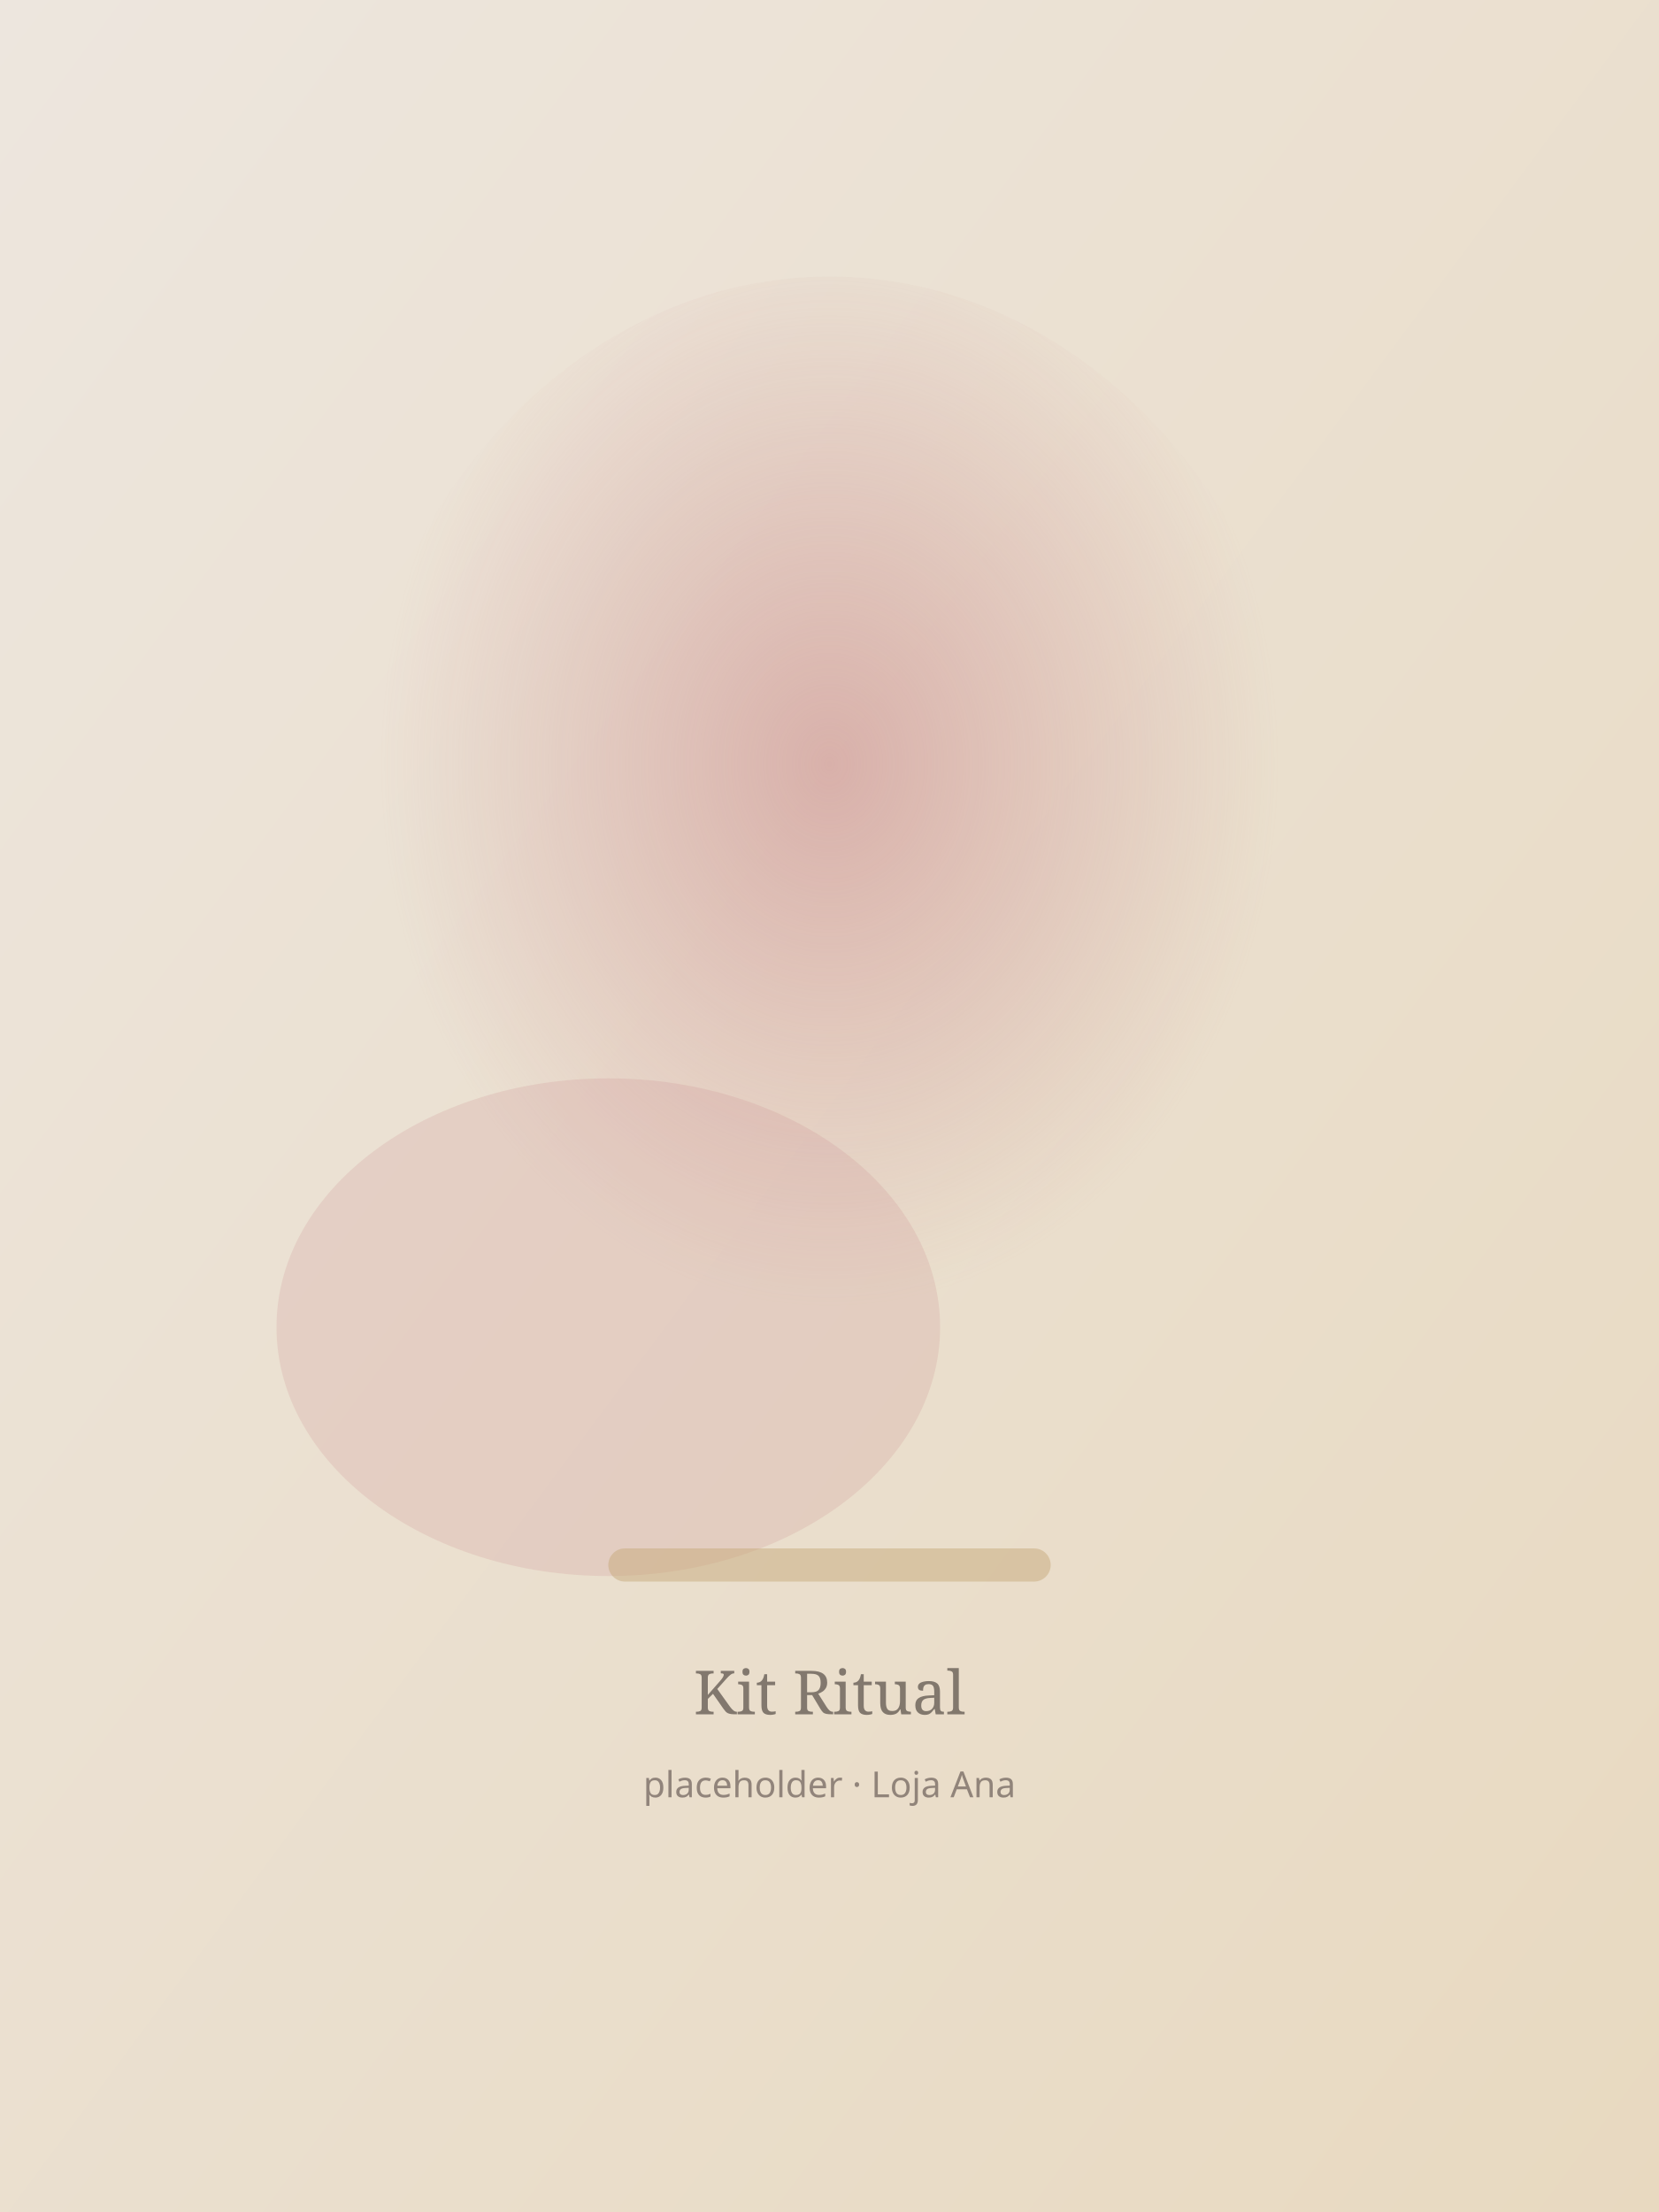
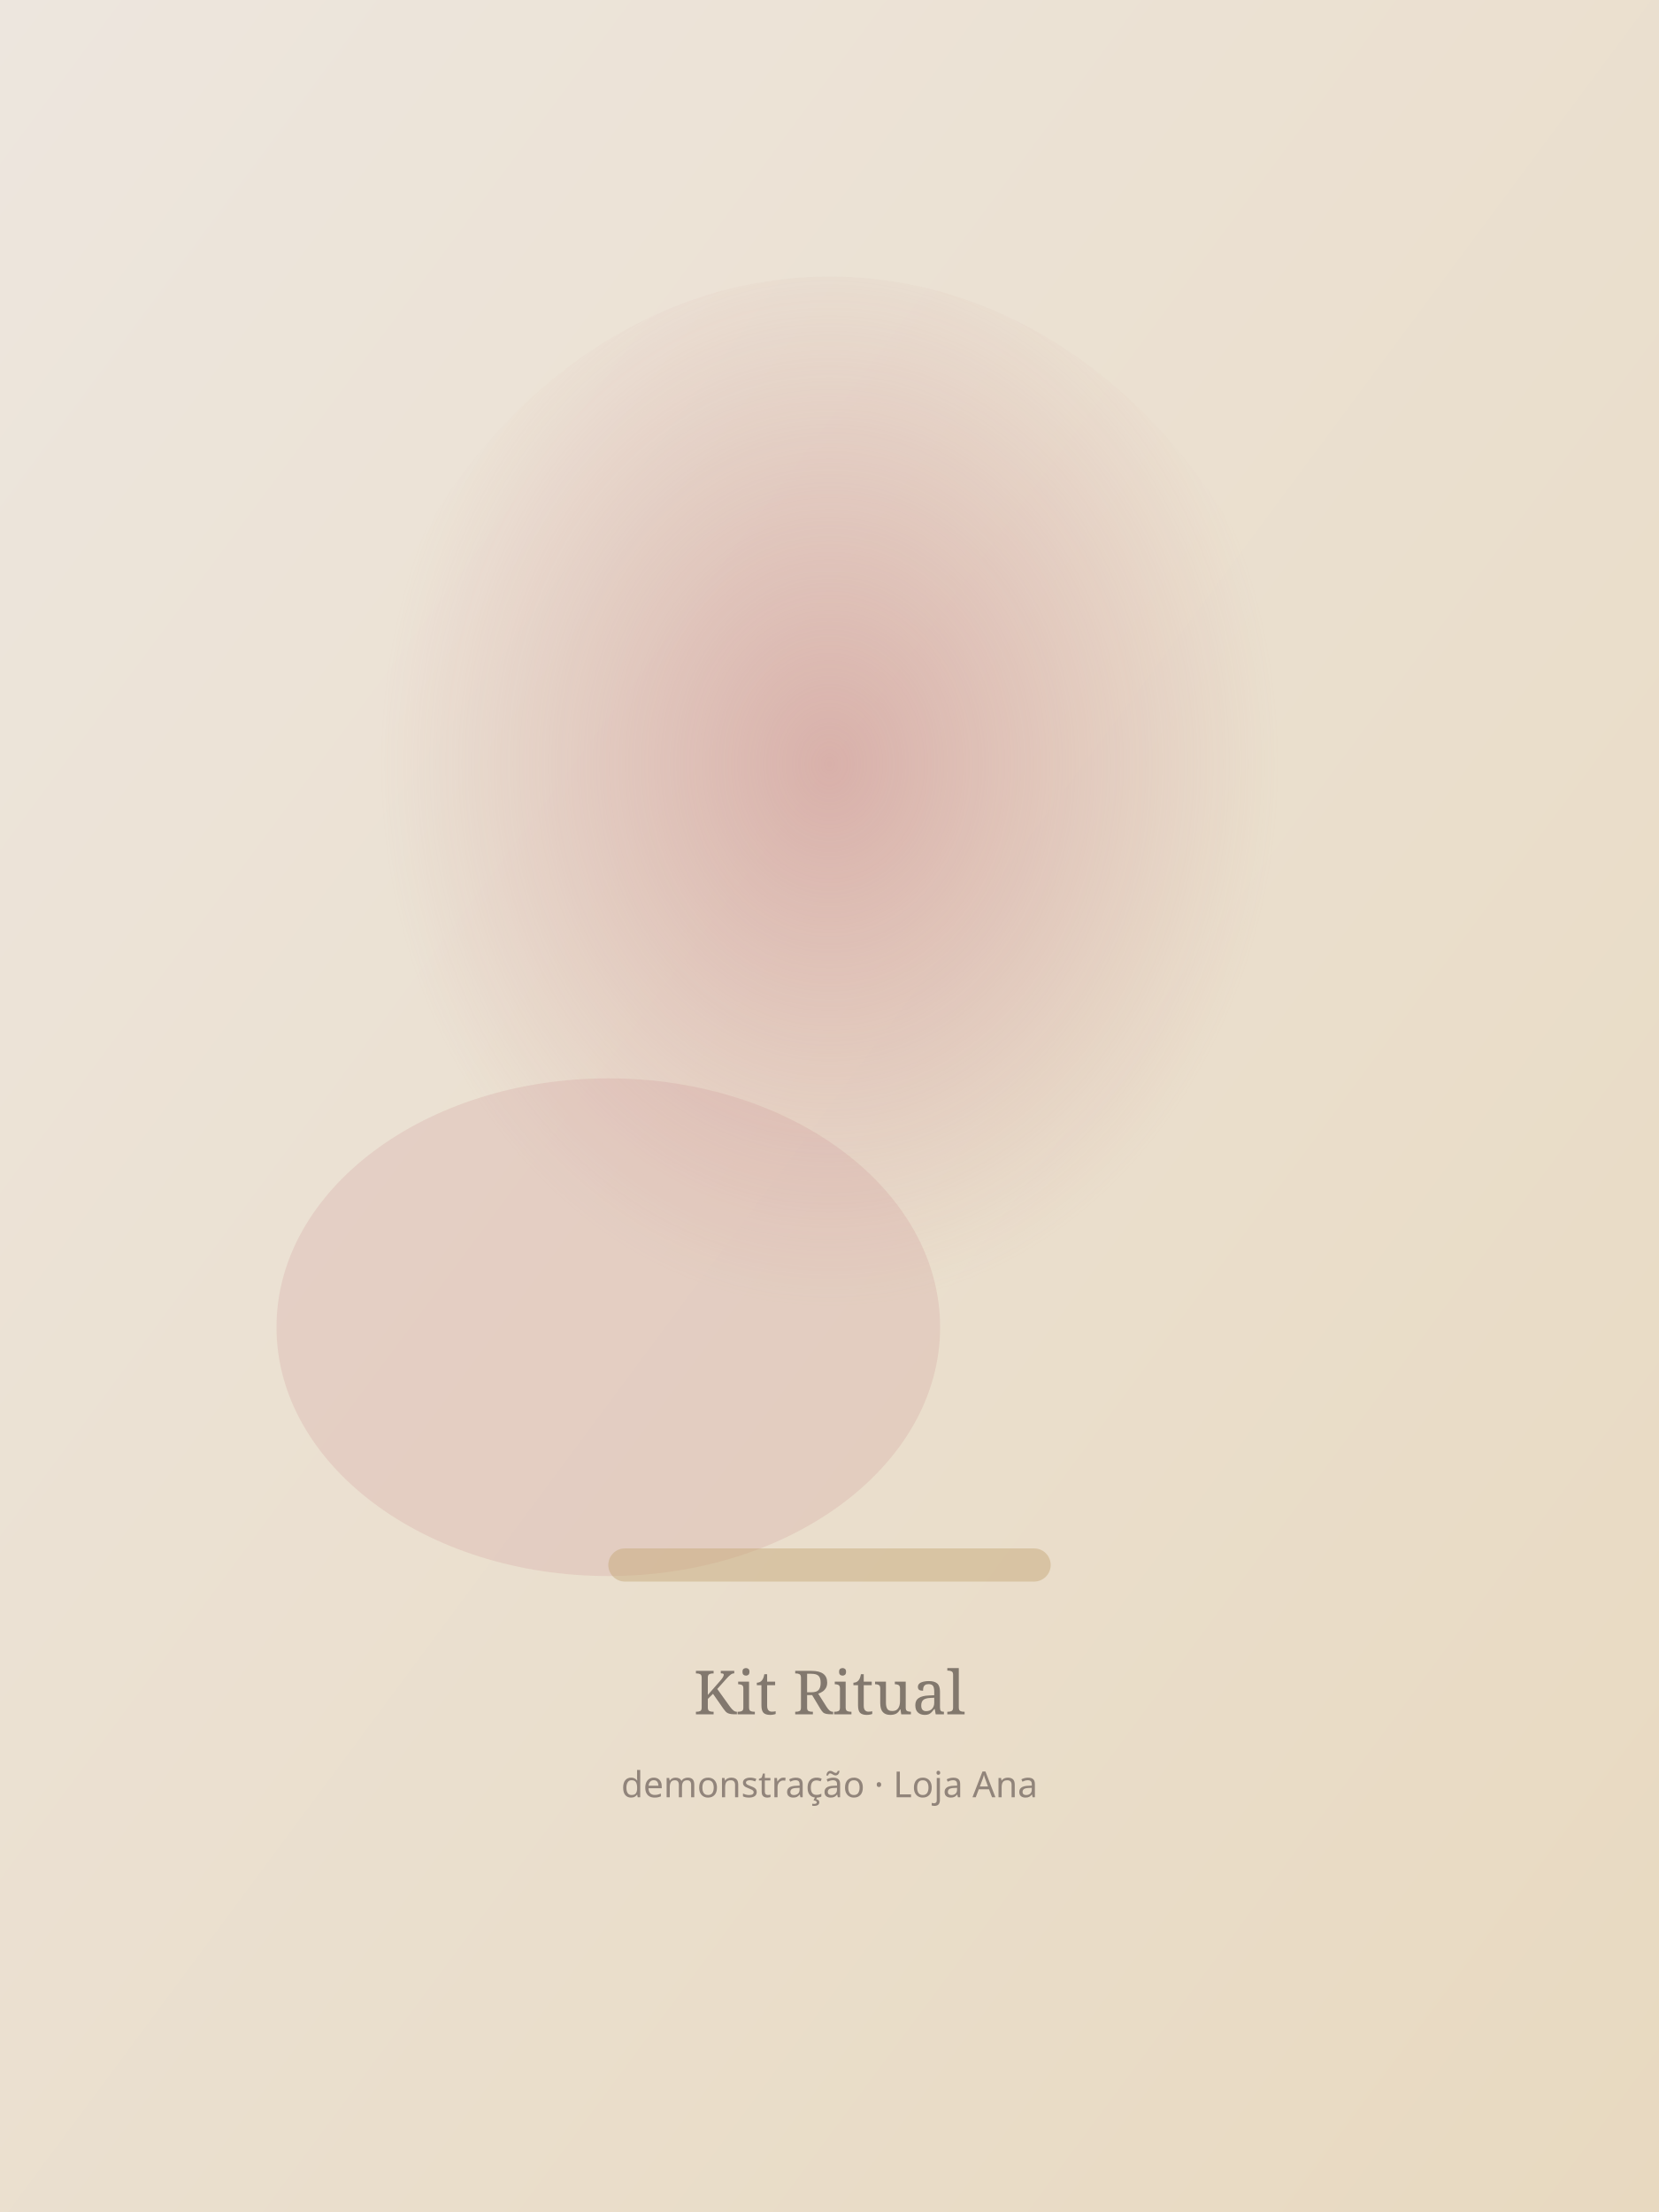
<svg xmlns="http://www.w3.org/2000/svg" width="600" height="800" viewBox="0 0 600 800" role="img" aria-label="Kit Ritual">
  <defs>
    <linearGradient id="bg" x1="0" y1="0" x2="1" y2="1">
      <stop offset="0%" stop-color="#EDE6DE" />
      <stop offset="100%" stop-color="#E8D9C0" />
    </linearGradient>
    <radialGradient id="blob" cx="50%" cy="40%" r="45%">
      <stop offset="0%" stop-color="#C9898A" stop-opacity="0.55" />
      <stop offset="100%" stop-color="#C9898A" stop-opacity="0" />
    </radialGradient>
  </defs>
  <rect width="600" height="800" fill="url(#bg)" />
  <ellipse cx="300" cy="320" rx="180" ry="220" fill="url(#blob)" />
  <ellipse cx="220" cy="480" rx="120" ry="90" fill="#C9898A" opacity="0.2" />
  <rect x="220" y="560" width="160" height="12" rx="6" fill="#C4A574" opacity="0.45" />
  <text x="300" y="620" text-anchor="middle" font-family="Georgia, serif" font-size="22" fill="#2C2421" opacity="0.55">Kit Ritual</text>
-   <text x="300" y="650" text-anchor="middle" font-family="system-ui,sans-serif" font-size="13" fill="#6B5E58" opacity="0.7">placeholder · Loja Ana</text>
+   <text x="300" y="650" text-anchor="middle" font-family="system-ui,sans-serif" font-size="13" fill="#6B5E58" opacity="0.7">demonstração · Loja Ana</text>
</svg>
